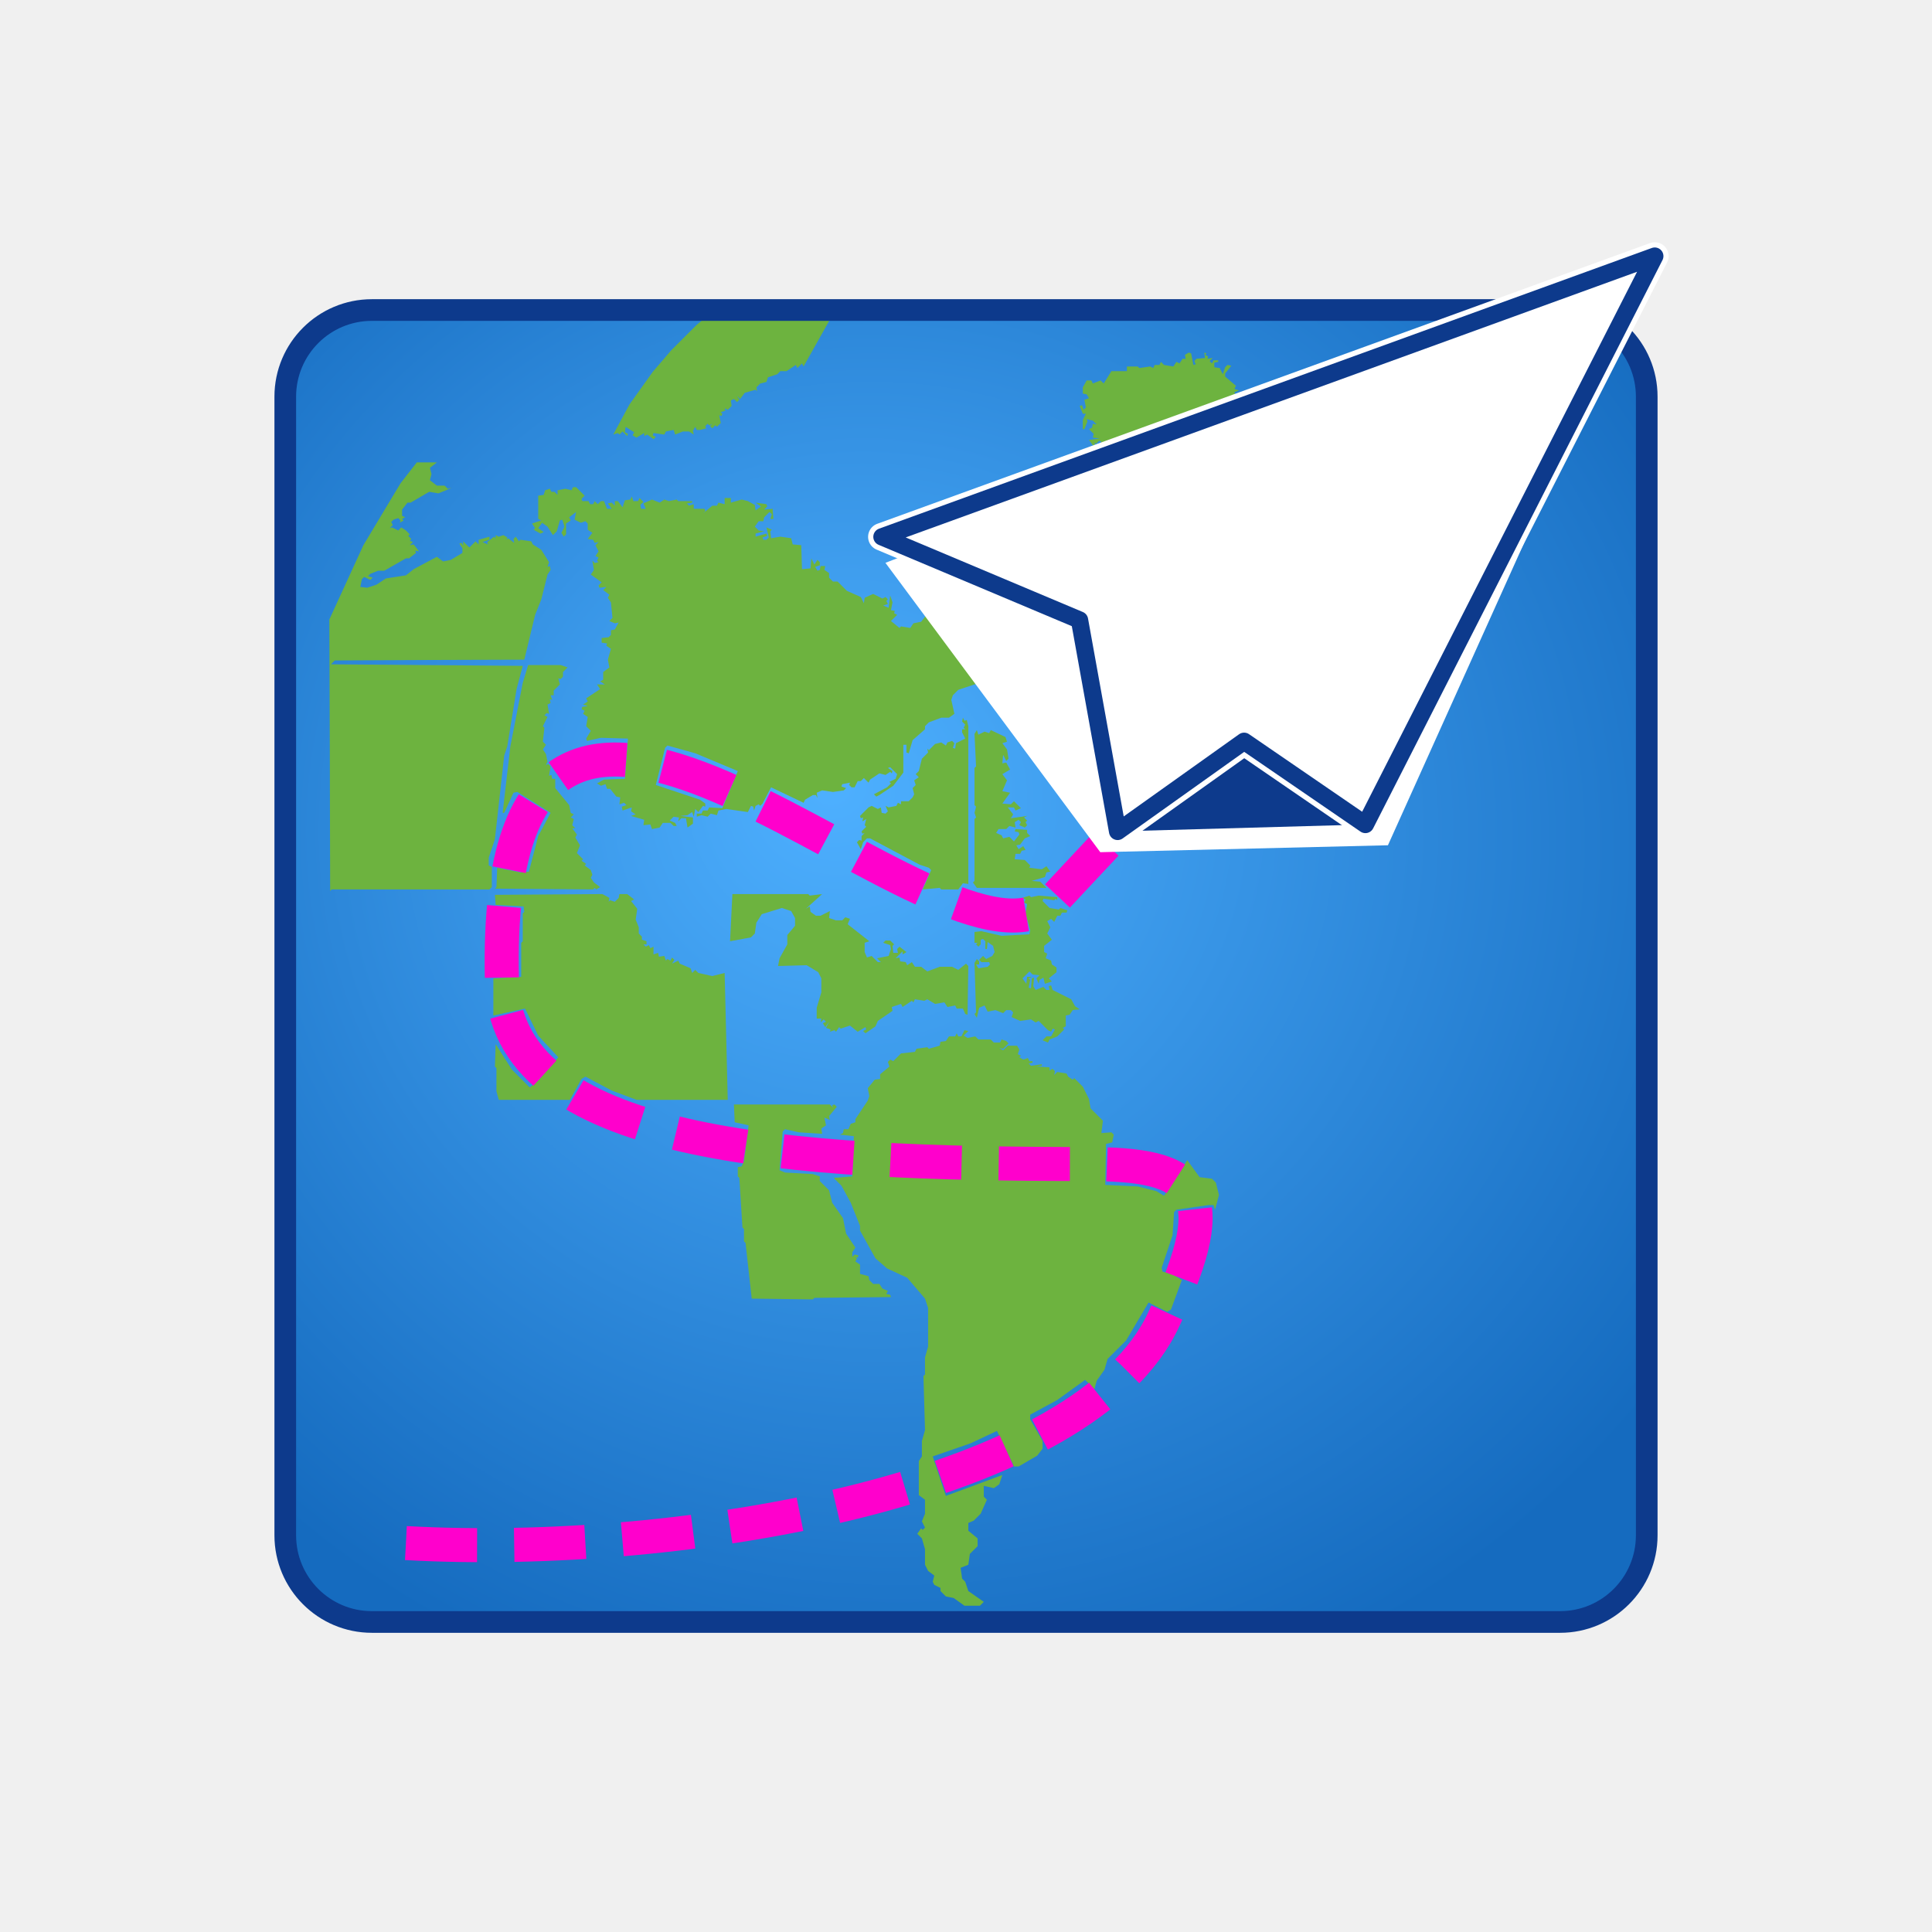
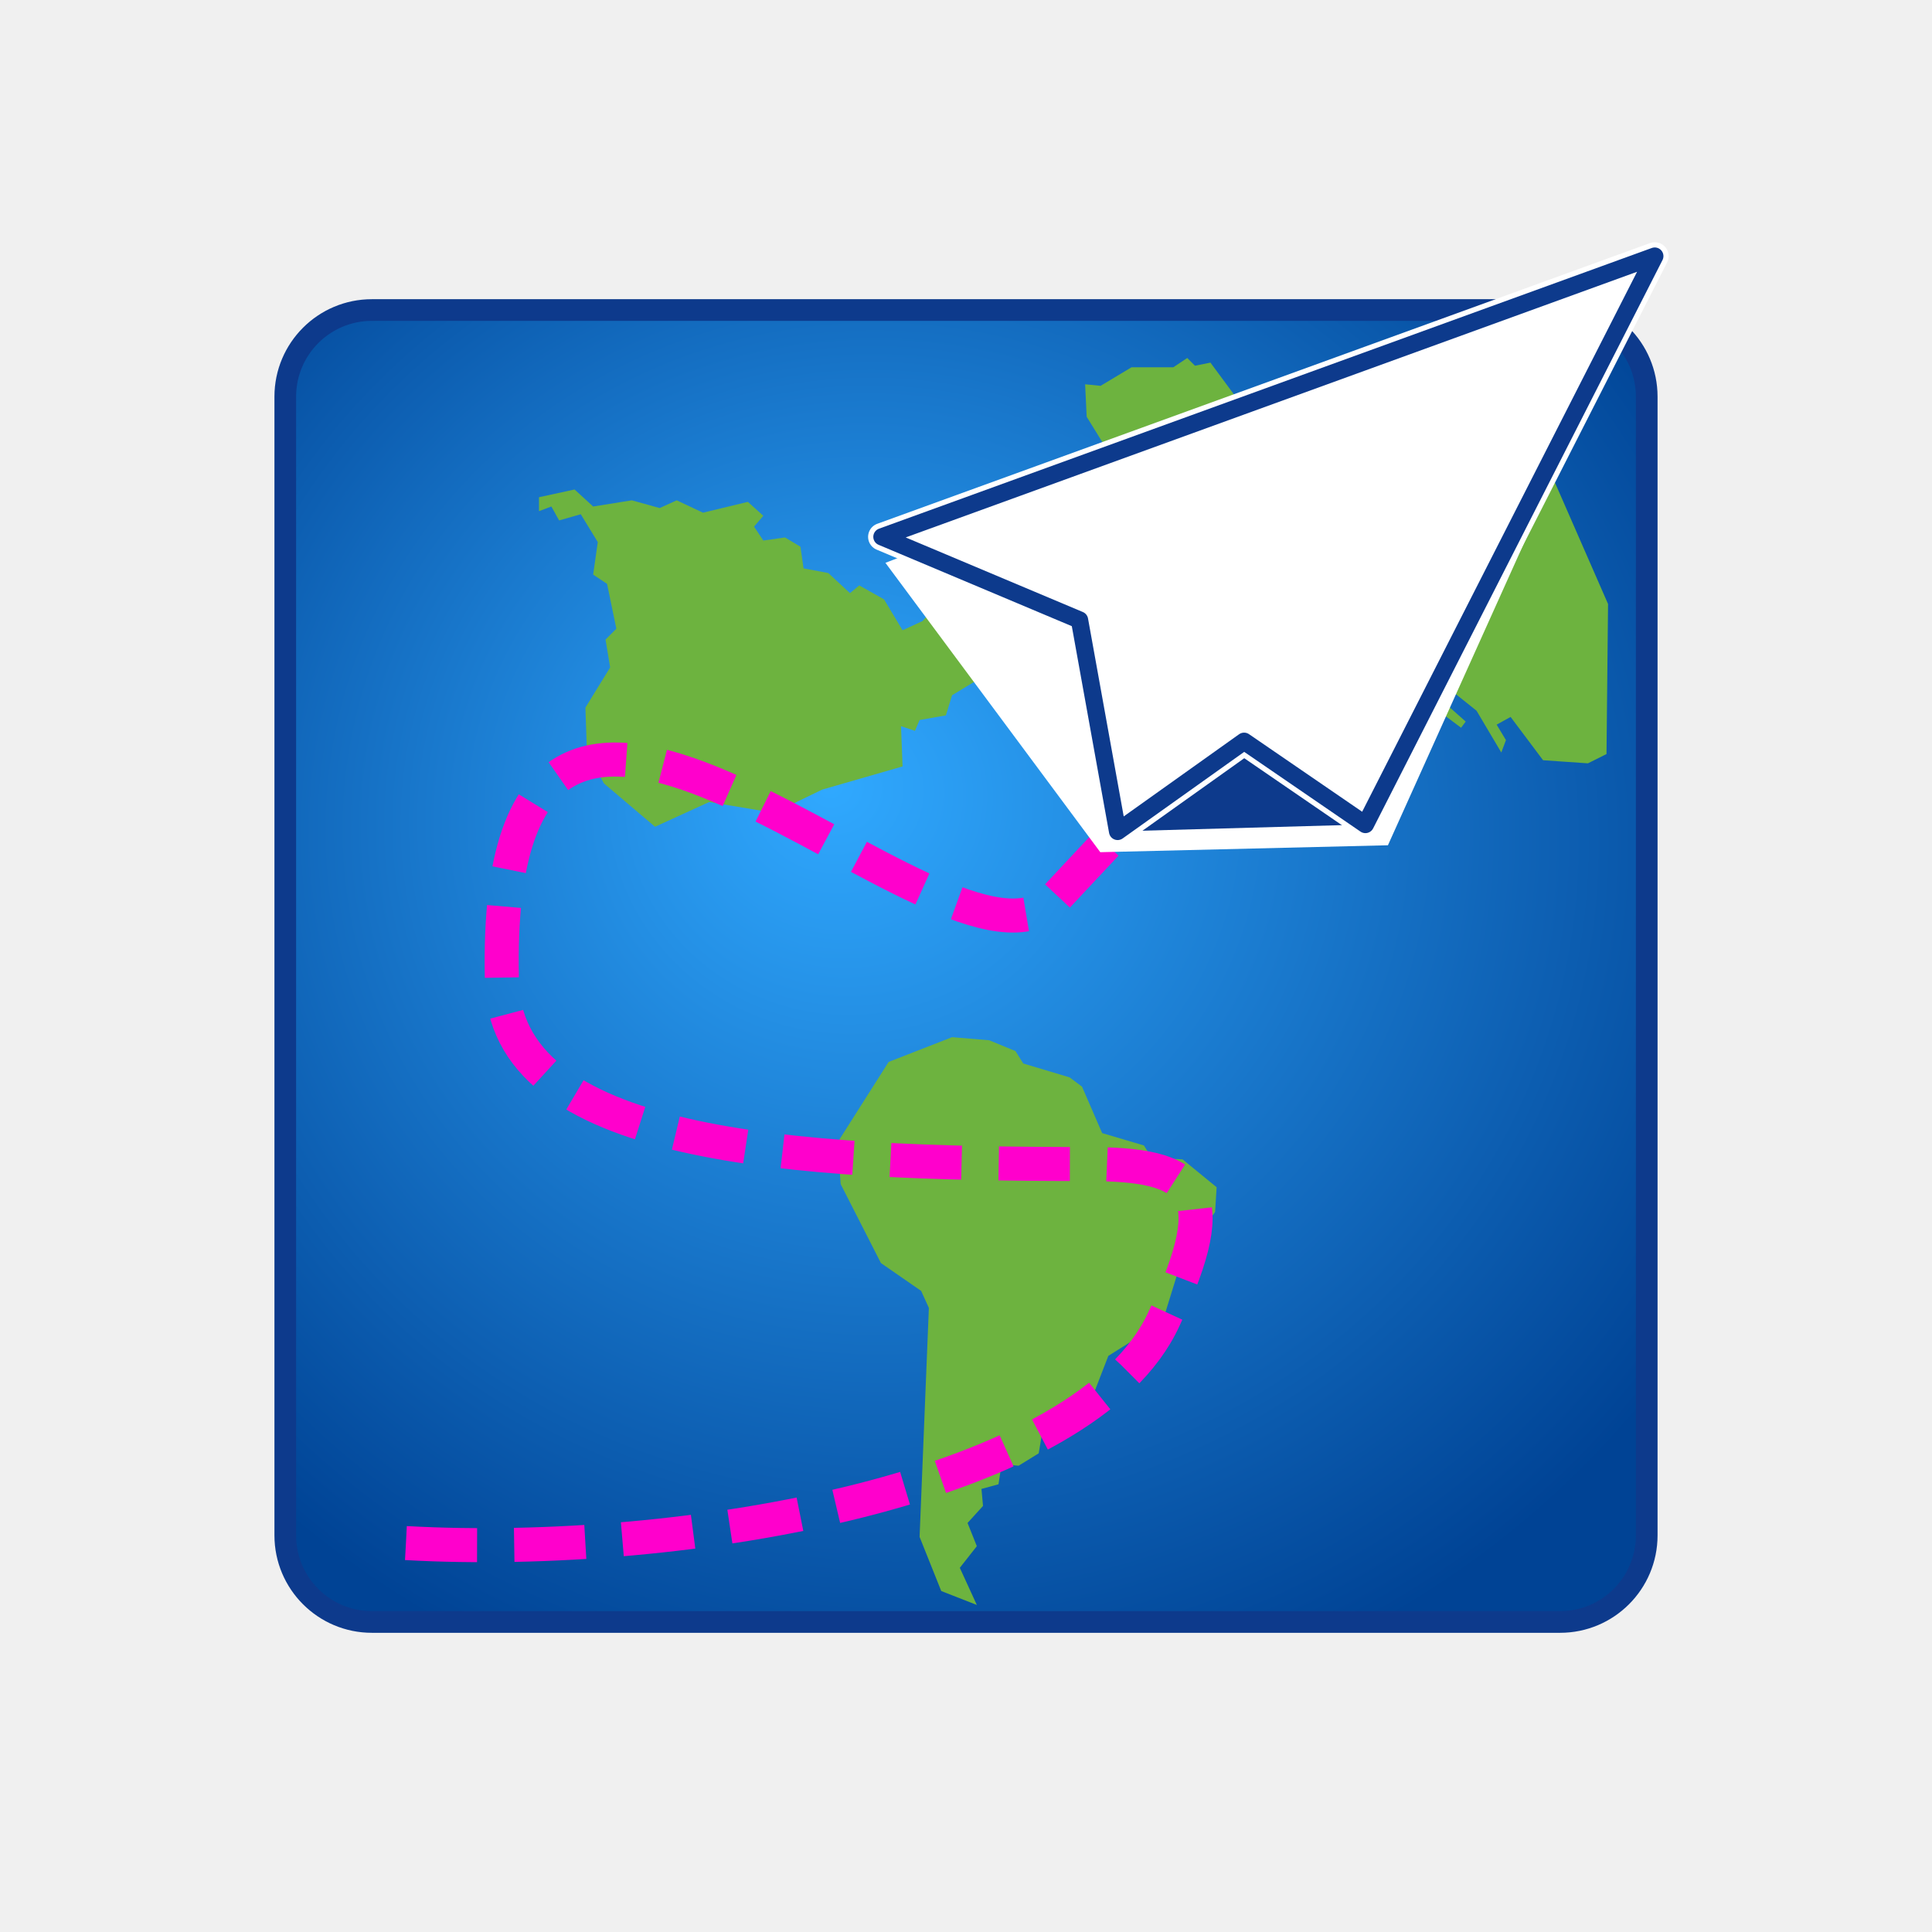
<svg xmlns="http://www.w3.org/2000/svg" viewBox="0 0 1024 1024" width="1024" height="1024" role="img" aria-label="flight_vis">
  <defs>
    <clipPath id="mapClip">
      <rect x="72" y="88" width="880" height="848" rx="56" ry="56" />
    </clipPath>
    <radialGradient id="oceanGrad" cx="46%" cy="42%" r="68%" fx="40%" fy="36%">
-       <stop offset="0%" stop-color="#4EB0FF" />
-       <stop offset="100%" stop-color="#156BBF" />
+       <stop offset="0%" stop-color="#30A9FF" />
+       <stop offset="100%" stop-color="#004395" />
    </radialGradient>
  </defs>
  <g transform="translate(512 512) scale(0.82) translate(-512 -512)">
    <g clip-path="url(#mapClip)">
      <rect x="72" y="88" width="880" height="848" fill="url(#oceanGrad)" />
-       <path fill="#6DB33F" fill-rule="nonzero" d="M 309,423.5 L 308,420.5 L 303.5,421 L 304,417.5 L 295.5,415 L 298.5,414 L 295.5,412 L 296,409.5 L 290,411.5 L 289.5,409 L 292.5,408 L 291,406.5 L 288,407.5 L 288.5,403 L 286,402.5 L 282,397.5 L 280,397.5 L 279,394.5 L 276,395.5 L 273.5,394 L 278,391.5 L 291.5,391 L 293.5,365 L 276,364.5 L 267,366.5 L 266.5,365 L 269.5,360 L 266.5,357 L 267.5,351 L 264.5,349 L 265.5,347 L 263.5,346 L 264,344.5 L 267.5,344 L 264.5,343 L 267.5,341 L 266.5,339 L 275.5,333 L 273.5,330 L 278.5,330 L 275.5,328 L 277.5,327 L 277.5,322 L 281.5,319 L 280.5,314 L 282.5,307 L 279.5,305 L 280,303.5 L 276.5,303 L 276.5,300 L 281,299.5 L 282.5,298 L 282.5,295 L 285,294.5 L 287.5,290 L 285,290.5 L 281.5,289 L 283.5,287 L 282.5,277 L 280.5,274 L 281.5,272 L 277.5,269 L 279.5,267 L 275,267.5 L 274.5,266 L 276.5,264 L 269.5,259 L 271.5,256 L 270.5,250 L 272,251.5 L 274.5,251 L 273.5,250 L 274.5,248 L 272.5,247 L 274.5,244 L 272.5,240 L 274.5,238 L 272,238.5 L 271,236.5 L 267.5,236 L 270.5,232 L 267.5,230 L 267.5,226 L 266,224.5 L 263,225.5 L 259,223.5 L 260,218.5 L 255.5,222 L 256.5,224 L 253.5,226 L 253.5,233 L 252,234.5 L 250.5,232 L 252.5,228 L 251,223.5 L 249.5,224 L 247.5,231 L 245,233.5 L 241.5,228 L 238,225.5 L 235.5,229 L 239,231.5 L 237,232.5 L 232.5,230 L 233.5,229 L 231.5,226 L 237.5,224 L 235.5,223 L 235.5,208 L 239,207.5 L 240,204.5 L 243,203.5 L 244,205.5 L 246,205.5 L 248,207.5 L 248,204.5 L 253,203.5 L 257,204.5 L 258,202.5 L 260,202.5 L 265.5,208 L 263.5,210 L 264,211.5 L 268,211.5 L 269,213.5 L 271,213.5 L 272,211.5 L 274,213.5 L 276,211.5 L 278,211.5 L 280,216.5 L 283,216.5 L 280.5,213 L 283,212.5 L 285,214.5 L 285,211.5 L 287,211.5 L 290,215.5 L 291.5,211 L 295,210.5 L 296,208.5 L 297,211.5 L 300,211.5 L 301,209.5 L 303.5,212 L 301.5,214 L 302,216.5 L 305,216.5 L 303.5,213 L 309,210.5 L 314,212.5 L 317,210.5 L 320,211.5 L 325,210.5 L 326,211.5 L 335,211.5 L 335,212.5 L 331.5,213 L 333,214.5 L 336,213.5 L 336,216.5 L 343,216.5 L 343.5,218 L 342,219.5 L 348,214.5 L 351,214.5 L 352,212.5 L 356,213.5 L 356,209.5 L 360,209.5 L 360,212.5 L 367,210.5 L 371,211.5 L 375.5,214 L 376,217.5 L 379.5,215 L 376,212.5 L 383,213.5 L 383.5,215 L 381.5,217 L 387,216.5 L 387.5,223 L 385.5,223 L 386.5,220 L 385,218.5 L 381.5,222 L 381,224.5 L 378,224.5 L 375.5,228 L 378,230.5 L 381.5,231 L 376,232.5 L 376,234.5 L 383,232.5 L 383.5,234 L 380.5,235 L 381,236.5 L 383,236.5 L 384.5,235 L 383,228.5 L 386.5,230 L 385.5,231 L 386,235.5 L 392,234.5 L 399,235.5 L 400,239.5 L 405.5,240 L 406,255.5 L 411.5,255 L 412,248.5 L 414,252.5 L 416,249.5 L 417.5,251 L 417.5,253 L 414.5,254 L 416,256.5 L 417.5,256 L 418,253.5 L 421,253.5 L 420.5,256 L 423.5,258 L 423.5,261 L 426,263.5 L 429,263.5 L 435,269.5 L 444,273.5 L 446,277.5 L 446.5,274 L 452,271.5 L 458,274.5 L 460,273.5 L 461.5,275 L 460.5,276 L 461.5,278 L 458.5,279 L 462,280.5 L 463,272.5 L 464.5,277 L 463.5,282 L 466,282.5 L 465.5,284 L 467.5,285 L 463.5,289 L 469,293.5 L 470,292.5 L 476,293.5 L 478,290.5 L 483,289.5 L 486.5,285 L 486.5,283 L 488,283.5 L 490.5,281 L 491.5,277 L 495.5,275 L 495.5,272 L 498.5,270 L 498.5,268 L 501,267.5 L 503.5,265 L 502.5,258 L 500,255.5 L 519,262.5 L 528,267.5 L 538,270.5 L 549,276.5 L 570.5,285 L 557,293.5 L 546,293.5 L 545,292.5 L 533,293.5 L 523,299.5 L 517.5,305 L 518,306.5 L 532,299.5 L 538,299.5 L 539.5,301 L 539.5,304 L 534.5,308 L 536.5,311 L 535.5,315 L 542,319.5 L 547,319.5 L 550,318.5 L 553,314.5 L 555.5,316 L 555.5,321 L 551,325.5 L 543,327.5 L 531,335.5 L 529,335.5 L 526.5,333 L 526.5,330 L 532,325.5 L 534.5,325 L 533,321.5 L 524,324.5 L 519,329.5 L 507,333.5 L 503.5,337 L 502.5,340 L 504.5,349 L 501,351.5 L 496,351.5 L 488,354.5 L 485.5,357 L 485.5,359 L 477.5,366 L 475,374.5 L 473.5,374 L 473.5,369 L 471.5,369 L 471.5,387 L 465,395.5 L 456,401.5 L 454,402.5 L 452.5,401 L 461,396.5 L 463.5,394 L 462.5,393 L 466.5,391 L 467.5,388 L 463,383.5 L 461.5,384 L 464.5,386 L 464,387.5 L 463,386.5 L 460,388.5 L 456,387.5 L 450,391.5 L 449,393.5 L 446,390.5 L 444,392.5 L 442,392.5 L 440,396.5 L 438,396.5 L 436.5,395 L 437,393.5 L 432,394.5 L 431.5,396 L 434.5,397 L 433,398.5 L 426,399.5 L 419,398.5 L 415.5,400 L 416,403.5 L 415,401.5 L 413,401.5 L 408,404.5 L 407,406.5 L 386,396.5 L 380.5,407 L 379,408.5 L 378,407.5 L 376,408.5 L 375,411.5 L 374.5,409 L 373,408.5 L 371,412.5 L 357,410.5 L 352,411.5 L 351,414.5 L 347,413.5 L 345,415.5 L 341,414.5 L 338,415.5 L 338,413.5 L 341,413.5 L 342,411.5 L 345,411.5 L 346,409.5 L 354.5,410 L 364.5,386 L 337,374.5 L 319,369.5 L 317.5,371 L 311.5,395 L 340,404.5 L 343.5,407 L 343.5,409 L 342,408.5 L 339,412.5 L 337,410.5 L 336,415.5 L 335,412.5 L 332,414.5 L 327.5,415 L 335.5,416 L 335.5,420 L 332,422.5 L 331,416.5 L 328,416.5 L 326,418.5 L 326.5,416 L 323,415.5 L 320.5,418 L 324,419.5 L 325,421.5 L 323,421.5 L 321,419.5 L 316,419.5 L 314,422.5 L 309,423.5 Z" />
-       <path fill="#6DB33F" fill-rule="nonzero" d="M 521,925.5 L 511,925.5 L 504,920.5 L 499,919.5 L 495.5,916 L 495.5,914 L 491.5,912 L 490.5,910 L 491.5,906 L 487.5,903 L 485.5,899 L 485.5,889 L 483.5,882 L 480.5,879 L 483,875.5 L 484,876.5 L 485.5,875 L 483.5,871 L 485.5,866 L 485.5,857 L 481.5,854 L 481.5,832 L 483.5,829 L 483.5,819 L 485.5,812 L 484.5,777 L 485.5,776 L 485.5,765 L 487.5,758 L 487.5,733 L 485.5,727 L 474,713.5 L 461,707.5 L 453.5,701 L 443.5,683 L 443.5,680 L 437.5,665 L 431.5,654 L 426.5,649 L 438.5,648 L 439.5,622 L 430.5,621 L 432.5,620 L 433,617.5 L 436,617.5 L 437.5,614 L 440.5,613 L 440.5,611 L 448.5,599 L 449.5,596 L 448.5,591 L 453,585.5 L 456.5,585 L 456.5,582 L 462.5,577 L 461.5,574 L 463,572.5 L 465,573.5 L 470,568.5 L 479,567.5 L 480,565.5 L 487,564.5 L 488,565.5 L 495,563.5 L 495.5,561 L 499,560.5 L 501,557.5 L 505,557.5 L 506,555.5 L 507,557.5 L 509,557.5 L 511,553.5 L 513.5,554 L 510.5,557 L 513,558.5 L 518,557.5 L 520,559.5 L 528,559.5 L 530,561.5 L 534,561.5 L 535,559.5 L 538,560.5 L 539.5,562 L 536,565.5 L 533.5,565 L 536,566.5 L 539,563.5 L 545,563.5 L 546.5,566 L 545.5,569 L 547.5,570 L 546.5,571 L 549,572.5 L 552,571.5 L 553,573.5 L 555,573.5 L 555,574.5 L 552.5,575 L 554,576.5 L 561,575.5 L 561,576.5 L 557.5,577 L 566,577.5 L 566,579.5 L 568,578.5 L 569.5,580 L 569,582.5 L 571,580.5 L 577,581.5 L 578,583.5 L 581,585.5 L 582,584.5 L 587.5,590 L 591.5,598 L 592.5,604 L 600.5,612 L 599.5,620 L 606,619.5 L 607.5,621 L 606.5,626 L 602.5,627 L 602,653.5 L 623,654.5 L 635,657.5 L 640,660.5 L 655,637.5 L 663,648.5 L 671,649.5 L 673.5,652 L 675.5,660 L 673,669.5 L 672,666.5 L 669,666.5 L 648,669.5 L 646.5,671 L 645.5,686 L 638.5,707 L 639,709.5 L 646,711.5 L 651.5,715 L 644.5,734 L 642,735.5 L 630,729.5 L 615.5,754 L 603.5,766 L 601.5,773 L 596.5,780 L 595,785.5 L 589,779.5 L 571,792.5 L 553.5,802 L 553.5,805 L 561.5,819 L 561.5,824 L 558,828.5 L 546,835.5 L 543,835.5 L 532,812.5 L 515,820.5 L 490.5,829 L 499,854.5 L 535.5,841 L 533.5,847 L 530,849.5 L 523.5,848 L 523.5,855 L 525.5,857 L 521.5,866 L 517,870.5 L 513.5,872 L 513.5,877 L 519.5,882 L 519.5,887 L 514.5,892 L 513.5,899 L 508.5,901 L 509.5,908 L 511.5,910 L 513.5,916 L 523.5,923 L 521,925.5 Z" />
-       <path fill="#6DB33F" fill-rule="nonzero" d="M 565,561.5 L 561.5,560 L 564,557.5 L 567,557.5 L 569.5,553 L 568,552.5 L 567,554.5 L 565,553.5 L 559,547.5 L 557,548.5 L 554,546.5 L 547,547.5 L 541.5,545 L 542.5,542 L 541,540.5 L 538,540.5 L 536,542.5 L 531,540.5 L 526,541.5 L 524,537.5 L 520.5,539 L 519,545.5 L 517.5,543 L 518.5,542 L 517.5,510 L 519,507.5 L 520.5,509 L 520.5,511 L 518.5,511 L 520,513.5 L 526,512.5 L 527.5,511 L 527,509.5 L 522,509.5 L 520.5,508 L 523,505.5 L 525,507.5 L 529,505.5 L 530.5,503 L 529.5,499 L 526,496.5 L 525.5,501 L 524.5,501 L 524.5,496 L 523,494.5 L 521.5,495 L 521.5,498 L 520,499.5 L 518.5,498 L 519.5,497 L 517.5,497 L 517.5,490 L 522,489.5 L 535,492.5 L 553,491.5 L 553.5,489 L 550.5,478 L 551.5,472 L 549.5,471 L 550.5,469 L 548.5,468 L 553,466.5 L 554,467.5 L 559,466.5 L 571,467.5 L 571,469.5 L 570,468.5 L 569,469.5 L 562,468.5 L 561.5,470 L 566,474.5 L 572,475.5 L 573,474.5 L 577.5,476 L 577,477.5 L 574,477.5 L 573,479.5 L 571,479.5 L 569,483.5 L 567,481.5 L 564.5,483 L 566.5,487 L 564.5,491 L 567.5,495 L 562.5,499 L 562.5,503 L 564.5,504 L 563.5,507 L 567,508.5 L 567.5,511 L 570.5,513 L 570.5,516 L 565.5,520 L 567.5,522 L 563,523.5 L 562,519.5 L 559.5,521 L 559,523.5 L 557.5,520 L 559.5,518 L 555,517.5 L 553,515.5 L 548.5,520 L 551,523.5 L 551.5,519 L 554.5,519 L 552.5,520 L 553.5,521 L 552.5,526 L 554,526.5 L 554.5,520 L 556,519.5 L 555.5,525 L 557,527.5 L 562,525.5 L 564,527.5 L 566,527.5 L 565.5,525 L 567,524.5 L 568,527.5 L 580,533.5 L 582.5,538 L 585.5,540 L 581,540.5 L 579,543.5 L 576.5,544 L 576.5,551 L 574.5,552 L 575.5,553 L 571,557.5 L 566,559.5 L 565,561.5 Z" />
-       <path fill="#6DB33F" fill-rule="nonzero" d="M 101,463.5 L 100.8,375.8 L 100.5,288 L 122.5,240 L 146.5,200 L 157,186.5 L 170,186.5 L 165.5,190 L 166.5,194 L 165.5,198 L 170,201.5 L 175,201.5 L 177,203.5 L 179.5,203 L 171,206.5 L 165,205.5 L 153,212.5 L 151,212.5 L 147.5,217 L 147.5,221 L 149.5,222 L 147.5,223 L 148.5,224 L 146,225.5 L 146.5,224 L 145,222.5 L 142,223.5 L 140.5,225 L 141.5,227 L 139.5,229 L 141,228.5 L 145,230.5 L 147,228.5 L 150,230.5 L 152.5,233 L 151.5,234 L 153.5,236 L 152.5,237 L 154.5,238 L 152.5,240 L 155,239.5 L 158.5,244 L 156,243.5 L 156.5,245 L 152,248.5 L 150,248.5 L 136,256.5 L 132,256.5 L 127,258.5 L 125.5,260 L 128.5,261 L 127,262.5 L 123,260.5 L 121.5,262 L 120.5,267 L 125,267.5 L 131,265.5 L 137,261.5 L 150,259.5 L 155,255.5 L 170,247.5 L 174,250.5 L 179,249.5 L 186.5,245 L 186.5,242 L 184.5,239 L 186,238.5 L 187,240.5 L 187,237.5 L 191,241.5 L 195,237.5 L 197,239.5 L 197,236.5 L 204,234.5 L 204,236.5 L 199.5,238 L 203,239.5 L 202.5,238 L 207,234.5 L 208,235.5 L 208,233.5 L 210,234.5 L 213,233.5 L 215.5,235 L 215,236.5 L 216,235.5 L 220,238.5 L 219.5,236 L 221,234.5 L 223,237.5 L 224,236.5 L 231,237.5 L 232,239.5 L 237.5,243 L 242.5,251 L 241.5,254 L 243,253.5 L 243.5,256 L 241.5,259 L 237.5,275 L 233.5,285 L 226.5,314 L 165.2,314.2 L 104,314.5 L 101.5,317 L 163.5,317.5 L 225.5,318 L 221.5,333 L 215.5,370 L 213.5,376 L 207.5,430 L 203.5,442 L 203.5,447 L 205.5,448 L 205.5,461 L 204,462.5 L 153,462.5 L 102,462.5 L 101,463.5 Z" />
-       <path fill="#6DB33F" fill-rule="nonzero" d="M 447,555.5 L 445.5,554 L 447.5,553 L 447,551.5 L 442,554.5 L 437,550.5 L 431,552.5 L 430,551.5 L 428,554.5 L 427,553.5 L 424,554.5 L 424.5,553 L 421.5,552 L 423.5,548 L 421,551.5 L 419.5,549 L 421.5,548 L 420,546.5 L 418,548.5 L 418.5,546 L 415.5,546 L 415.5,539 L 418.5,529 L 418.5,520 L 416.5,516 L 409,511.5 L 390.5,512 L 391.5,507 L 396.5,498 L 396.5,492 L 401.5,486 L 401.5,481 L 399,476.5 L 393,474.5 L 380,478.5 L 376.5,484 L 375.5,491 L 373,493.5 L 359.5,496 L 361,465.5 L 410,465.5 L 411,466.5 L 419,465.5 L 408.5,475 L 411,473.5 L 411.5,477 L 415,479.5 L 418,479.5 L 424,476.5 L 423.5,481 L 428,482.5 L 432,482.5 L 434,480.5 L 437,481.5 L 435.5,485 L 449.5,496 L 446.5,497 L 446.5,503 L 448,506.5 L 451,505.5 L 455,509.5 L 457,509.5 L 454.5,507 L 462,505.5 L 463.5,501 L 463,498.5 L 458.5,497 L 460,495.5 L 463,495.5 L 465.5,498 L 464.5,499 L 465,503.5 L 468,503.5 L 467.5,501 L 469,499.5 L 473.5,503 L 471,504.5 L 471,502.5 L 466.5,507 L 469,506.5 L 469.5,509 L 473,509.5 L 474,511.5 L 477,509.5 L 479,512.5 L 483,512.5 L 487,515.5 L 495,512.5 L 503,512.5 L 507,514.5 L 512,510.5 L 513.5,512 L 513,543.5 L 511.5,543 L 510,539.5 L 506,539.5 L 505,537.5 L 500,538.5 L 498,535.5 L 492,536.5 L 487,533.5 L 485,534.5 L 479,533.5 L 478,535.5 L 477,534.5 L 471,538.5 L 470,536.5 L 464,538.5 L 464.5,541 L 455,547.5 L 453.5,551 L 447,555.5 Z" />
-       <path fill="#6DB33F" fill-rule="nonzero" d="M 597,180.5 L 595.5,180 L 599.5,173 L 598,172.5 L 596,174.5 L 595,173.5 L 595.5,175 L 594,175.5 L 591.5,172 L 598.5,171 L 594,170.5 L 594.5,168 L 591.5,165 L 593.5,164 L 594,161.5 L 596.5,162 L 594,159.5 L 590,158.5 L 590.5,160 L 588.5,165 L 587.5,165 L 587.5,159 L 589.5,155 L 587.5,155 L 585.5,150 L 587,149.5 L 588,152.5 L 589.5,151 L 588.5,146 L 591.5,145 L 590,142.5 L 587.5,142 L 587.5,138 L 590,133.5 L 593,133.5 L 594,135.5 L 599,133.5 L 601,135.5 L 606,127.5 L 616,127.5 L 616,124.5 L 623,124.5 L 624,125.5 L 631,124.5 L 633,125.5 L 634,123.5 L 637,123.5 L 638,121.5 L 640,123.5 L 646,124.5 L 648,121.5 L 650,122.5 L 652,119.5 L 654,119.5 L 653.5,117 L 656,115.5 L 657.5,116 L 659,123.5 L 660.5,123 L 659.5,121 L 661,119.5 L 666.5,119 L 666,115.5 L 667.5,116 L 666.5,117 L 668.5,118 L 668,119.5 L 671.5,119 L 669.5,121 L 671,122.5 L 672,120.5 L 675,120.5 L 675,121.5 L 672.5,122 L 672.5,125 L 676,125.5 L 678,129.5 L 679.5,125 L 681,123.5 L 683.5,124 L 679.5,129 L 679.5,131 L 686.5,137 L 685.5,139 L 688.5,140 L 685.5,141 L 687.5,148 L 684,149.5 L 683,151.5 L 682,150.5 L 676,151.5 L 672,154.5 L 669,154.5 L 645,163.5 L 640,166.5 L 632,168.5 L 629,170.5 L 625,170.5 L 608,177.5 L 603,178.5 L 600,175.5 L 599.5,178 L 597,180.5 Z" />
-       <path fill="#6DB33F" fill-rule="nonzero" d="M 564,461.5 L 519,461.5 L 516.5,458 L 517.5,457 L 517.5,417 L 518.5,416 L 517.5,413 L 518.5,409 L 517.5,408 L 517.5,384 L 518.5,383 L 517.5,362 L 519,359.5 L 520,362.5 L 524,360.5 L 527,361.5 L 528,359.5 L 537.5,364 L 538.5,367 L 535.5,368 L 538.5,372 L 539.5,378 L 538,379.5 L 536,375.5 L 535.5,381 L 538,380.5 L 540.5,385 L 535.5,388 L 538.5,392 L 535.5,399 L 540.5,400 L 535.5,407 L 541,407.5 L 543,405.5 L 547.5,410 L 544,411.5 L 543,409.5 L 539,409.5 L 542.5,414 L 541,416.5 L 551.5,415 L 549.5,416 L 551.5,418 L 550.5,419 L 551.5,421 L 550,422.5 L 546.5,421 L 547.5,419 L 546,417.5 L 543.5,419 L 544,422.5 L 540,421.5 L 538,423.5 L 533,423.5 L 531.5,426 L 535,427.5 L 536,429.5 L 540,428.5 L 543,431.5 L 546.5,427 L 546,425.5 L 543.5,425 L 544,423.5 L 551.5,424 L 551.5,426 L 553.5,428 L 550,429.5 L 547,433.5 L 544.5,434 L 546,436.5 L 549,434.5 L 550.5,437 L 548,437.5 L 547,439.5 L 544,439.5 L 543.5,443 L 550,443.5 L 553.5,447 L 553,448.5 L 561,449.5 L 564,447.5 L 566.5,451 L 564,451.5 L 563,454.5 L 554.5,457 L 560,457.5 L 564,461.5 Z" />
-       <path fill="#6DB33F" fill-rule="nonzero" d="M 507,462.5 L 496,462.5 L 495,461.5 L 484,462.5 L 489.5,450 L 488,448.5 L 482,446.5 L 450,429.5 L 448,429.5 L 445.5,432 L 444,436.5 L 441.5,432 L 443,430.5 L 444.5,431 L 444.5,428 L 446.5,426 L 445,426.5 L 444.5,425 L 447.5,422 L 446.5,421 L 447.5,417 L 445,418.5 L 445.5,416 L 444,416.5 L 443.5,415 L 449,409.5 L 451,408.5 L 455,410.5 L 457,409.5 L 457.5,413 L 460,413.5 L 461.5,412 L 460,408.5 L 462,409.5 L 467,408.5 L 468,406.5 L 470,407.5 L 470,405.5 L 475,405.5 L 477.5,403 L 478.5,401 L 477.5,397 L 479.5,395 L 478.5,392 L 481.5,390 L 479.5,388 L 481.5,386 L 483.5,378 L 487.5,374 L 487,371.5 L 488,372.5 L 492,368.5 L 496,367.5 L 499,369.5 L 500,367.5 L 503,366.5 L 504.5,368 L 503.5,371 L 505,371.5 L 505.5,368 L 511.5,365 L 509.5,361 L 509.5,359 L 511.5,359 L 510.5,358 L 511.5,356 L 509.5,354 L 510,351.5 L 511,353.5 L 512.5,353 L 513.5,357 L 513.5,408 L 513.5,459 L 510,458.5 L 507,462.5 Z" />
-       <path fill="#6DB33F" fill-rule="nonzero" d="M 427.5,88 L 407,124.5 L 406,122.5 L 403,125.5 L 402,123.5 L 396,127.5 L 392,127.5 L 390,129.5 L 384,131.5 L 383,134.5 L 379,135.5 L 376.5,138 L 377,140.5 L 376,139.5 L 369,141.5 L 366,145.5 L 364,143.5 L 365.5,146 L 364,147.5 L 362,145.5 L 360,146.5 L 360.5,150 L 358,152.5 L 356,151.5 L 356.5,153 L 353.5,154 L 354.5,155 L 354,156.5 L 352.5,156 L 353.5,161 L 351,163.5 L 350,162.5 L 348,164.5 L 346.5,163 L 348,161.5 L 346,162.5 L 345,161.5 L 343.5,163 L 344,164.5 L 340,165.5 L 338,165.5 L 337,163.5 L 335.5,166 L 336,168.5 L 333,166.5 L 329,166.5 L 324,168.5 L 323,165.5 L 318,166.5 L 317,168.5 L 310,167.5 L 309.5,169 L 311.5,170 L 310,171.5 L 306,168.5 L 304,169.5 L 304,167.5 L 299,170.5 L 296.5,169 L 297.5,167 L 292,163.5 L 291.5,167 L 293.5,168 L 293,169.5 L 290,166.5 L 288,168.5 L 287,167.5 L 284,168.5 L 294.5,149 L 309.5,128 L 321.5,114 L 338,97.5 L 349.5,88 Z" />
-       <path fill="#6DB33F" fill-rule="nonzero" d="M 273,462.5 L 272,461.5 L 271,462.5 L 207.5,462 L 208.5,461 L 209,448.5 L 224,451.5 L 229.5,451 L 235.5,428 L 243.5,413 L 222,399.5 L 219.5,400 L 213.5,413 L 212.5,413 L 217.5,370 L 225.5,329 L 229,317.5 L 250,317.5 L 254.5,319 L 251.5,322 L 251.5,325 L 250,326.5 L 248.5,326 L 249.5,330 L 245.5,334 L 245.5,337 L 243.5,337 L 244.5,340 L 243,339.5 L 243.5,342 L 241.5,343 L 242.5,349 L 241,348.5 L 239.5,350 L 241.5,351 L 238.5,357 L 239.5,358 L 238.5,367 L 240.5,369 L 238.5,372 L 240.5,375 L 241.5,380 L 240.5,382 L 242,381.5 L 243.5,383 L 242.5,389 L 244,388.5 L 244.5,391 L 246.5,391 L 246.5,397 L 255.5,408 L 256.5,413 L 258.5,414 L 256.5,416 L 258.5,417 L 257.5,421 L 259.5,423 L 257.5,423 L 260.5,427 L 259.5,429 L 262.5,434 L 260.5,439 L 264.5,443 L 263.5,444 L 266.5,446 L 265.5,447 L 269.5,450 L 270.5,453 L 269.5,455 L 271.5,458 L 275.5,461 L 273,462.5 Z" />
-       <path fill="#6DB33F" fill-rule="nonzero" d="M 358,598.5 L 299,598.5 L 283,592.5 L 266,583.5 L 263.5,585 L 256,598.5 L 210,598.5 L 208.5,593 L 208.5,578 L 207.5,577 L 208,562.5 L 218.5,579 L 230,590.5 L 235.5,586 L 248.5,571 L 235.5,557 L 227,539.5 L 206.5,544 L 206.5,520 L 224.5,519 L 224.5,497 L 225.5,496 L 225.5,478 L 226.5,477 L 226,473.5 L 208,472.5 L 207.5,466 L 277,465.5 L 281.5,468 L 281,470.5 L 282,469.5 L 285,470.5 L 287.5,468 L 288,465.5 L 293,465.5 L 297.5,469 L 295.5,470 L 299.5,475 L 298.5,482 L 300.5,487 L 300.5,491 L 302.5,493 L 302.5,495 L 305.5,496 L 305.5,498 L 303.5,498 L 305,499.5 L 307,498.5 L 308,500.5 L 310,499.5 L 310,504.5 L 313,503.5 L 313.5,506 L 317,505.5 L 318,508.5 L 319,507.5 L 321,508.5 L 322,506.5 L 323.5,508 L 322,510.5 L 326,508.5 L 327,510.5 L 334,513.5 L 335,516.5 L 337,514.5 L 339,516.5 L 348,518.5 L 356,516.5 L 358,598.5 Z" />
-       <path fill="#6DB33F" fill-rule="nonzero" d="M 413,727.5 L 373.5,727 L 369.5,691 L 368.5,690 L 368.5,682 L 367.5,681 L 365.5,649 L 364.5,648 L 364.5,642 L 367,641.5 L 368.5,638 L 371.5,615 L 362.5,613 L 362,601.5 L 424,601.5 L 426,603.5 L 425.5,602 L 427,601.5 L 428.5,603 L 423.5,609 L 424,611.5 L 420.5,610 L 421.5,615 L 418.5,617 L 419,620.5 L 404,619.5 L 395,617.5 L 393.5,619 L 391.5,644 L 395,645.5 L 413,646.5 L 417.5,648 L 417.5,651 L 423.5,657 L 425.5,665 L 432.5,675 L 434.5,685 L 440.5,694 L 438.5,697 L 438.5,700 L 440,698.5 L 442.5,699 L 442,700.5 L 440.5,700 L 441.5,701 L 440.5,703 L 443.5,705 L 443.5,711 L 449,712.5 L 449.5,715 L 452,717.5 L 456,717.5 L 458,720.5 L 461.5,722 L 460.5,724 L 463,724.5 L 463.5,726 L 414,726.5 L 413,727.5 Z" />
+       <path fill="#6DB33F" fill-rule="nonzero" d="M 503,558 L 462,574 L 429,626 L 431,653 L 457,704 L 483,722 L 488,733 L 482,881 L 496,916 L 519,925 L 508,901 L 519,887 L 513,872 L 523,861 L 522,850 L 533,847 L 535,834 L 546,835 L 559,827 L 561,815 L 579,811 L 592,795 L 604,764 L 639,742 L 652,700 L 673,671 L 674,655 L 652,637 L 632,636 L 627,628 L 600,620 L 587,590 L 579,584 L 549,575 L 544,567 L 527,560 Z" />
+       <path fill="#6DB33F" fill-rule="nonzero" d="M 236,209 L 236,218 L 244,215 L 249,224 L 263,220 L 274,238 L 271,259 L 280,265 L 286,294 L 279,301 L 282,319 L 266,345 L 267,374 L 278,394 L 311,422 L 346,406 L 388,413 L 419,398 L 471,383 L 470,357 L 479,360 L 482,353 L 499,350 L 503,337 L 526,323 L 535,323 L 530,335 L 555,321 L 553,316 L 538,318 L 535,307 L 539,302 L 525,304 L 523,299 L 537,292 L 557,293 L 578,278 L 577,272 L 559,260 L 553,242 L 538,252 L 521,243 L 507,253 L 504,265 L 484,289 L 471,295 L 459,275 L 443,266 L 437,271 L 423,258 L 407,255 L 405,241 L 395,235 L 381,237 L 375,228 L 381,221 L 371,212 L 342,219 L 325,211 L 314,216 L 296,211 L 271,215 L 259,204 Z" />
+       <path fill="#6DB33F" fill-rule="nonzero" d="M 800,178 L 786,192 L 780,212 L 765,225 L 765,244 L 774,249 L 783,243 L 796,263 L 805,260 L 807,240 L 799,223 L 809,205 L 815,209 L 812,230 L 830,241 L 825,244 L 822,262 L 808,274 L 786,270 L 784,256 L 779,257 L 785,269 L 782,277 L 762,291 L 759,300 L 745,306 L 756,324 L 756,334 L 728,347 L 728,373 L 741,380 L 758,376 L 774,340 L 796,331 L 832,358 L 835,354 L 809,331 L 812,323 L 842,347 L 858,374 L 861,366 L 855,356 L 864,351 L 885,379 L 914,381 L 926,375 L 927,278 L 892,198 L 886,192 L 866,202 L 864,212 L 852,217 L 841,203 L 856,202 L 855,194 L 815,178 Z" />
+       <path fill="#6DB33F" fill-rule="nonzero" d="M 670,122 L 660,124 L 655,119 L 646,125 L 619,125 L 599,137 L 589,136 L 590,157 L 603,178 L 600,209 L 608,222 L 627,227 L 637,199 L 683,175 L 675,170 L 678,155 L 687,145 Z" />
    </g>
    <rect x="72" y="88" width="880" height="848" rx="56" ry="56" fill="none" stroke="#0D3A8C" stroke-width="14" />
    <path fill="none" stroke="#FF00CC" stroke-width="22" stroke-linecap="butt" stroke-dasharray="46 24" d="M 150,885 C 330,895 590,850 640,740 C 680,655 660,640 590,640 C 400,640 212,630 212,520 C 205,195 501,542 569,469 L 613,422" />
    <g transform="translate(610.0 425.0) scale(1.12) translate(-672.0 -450.0)">
      <path fill="#FFFFFF" stroke="none" d="M 536 280 L 982 118 L 815 446 L 745 398 L 672 450 L 650 328 Z" />
      <path fill="#FFFFFF" stroke="none" d="M 538 295 L 978 125 L 828 458 L 662 462 Z" />
      <path fill="#FFFFFF" stroke="none" d="M 672 450 L 650 328 L 536 280 L 982 118 L 745 398 Z" />
      <path fill="#FFFFFF" stroke="none" d="M 536 280 L 672 450 L 815 446 L 982 118 L 745 398 Z" />
      <path fill="#0D3A8C" stroke="none" d="M 672 450 L 815 446 L 745 398 Z" />
      <path fill="none" stroke="#FFFFFF" stroke-width="16" stroke-linejoin="round" d="M 536 280 L 982 118 L 815 446 L 745 398 L 672 450 L 650 328 Z" />
      <path fill="none" stroke="#0D3A8C" stroke-width="10" stroke-linejoin="round" d="M 536 280 L 982 118 L 815 446 L 745 398 L 672 450 L 650 328 Z" />
    </g>
  </g>
</svg>
